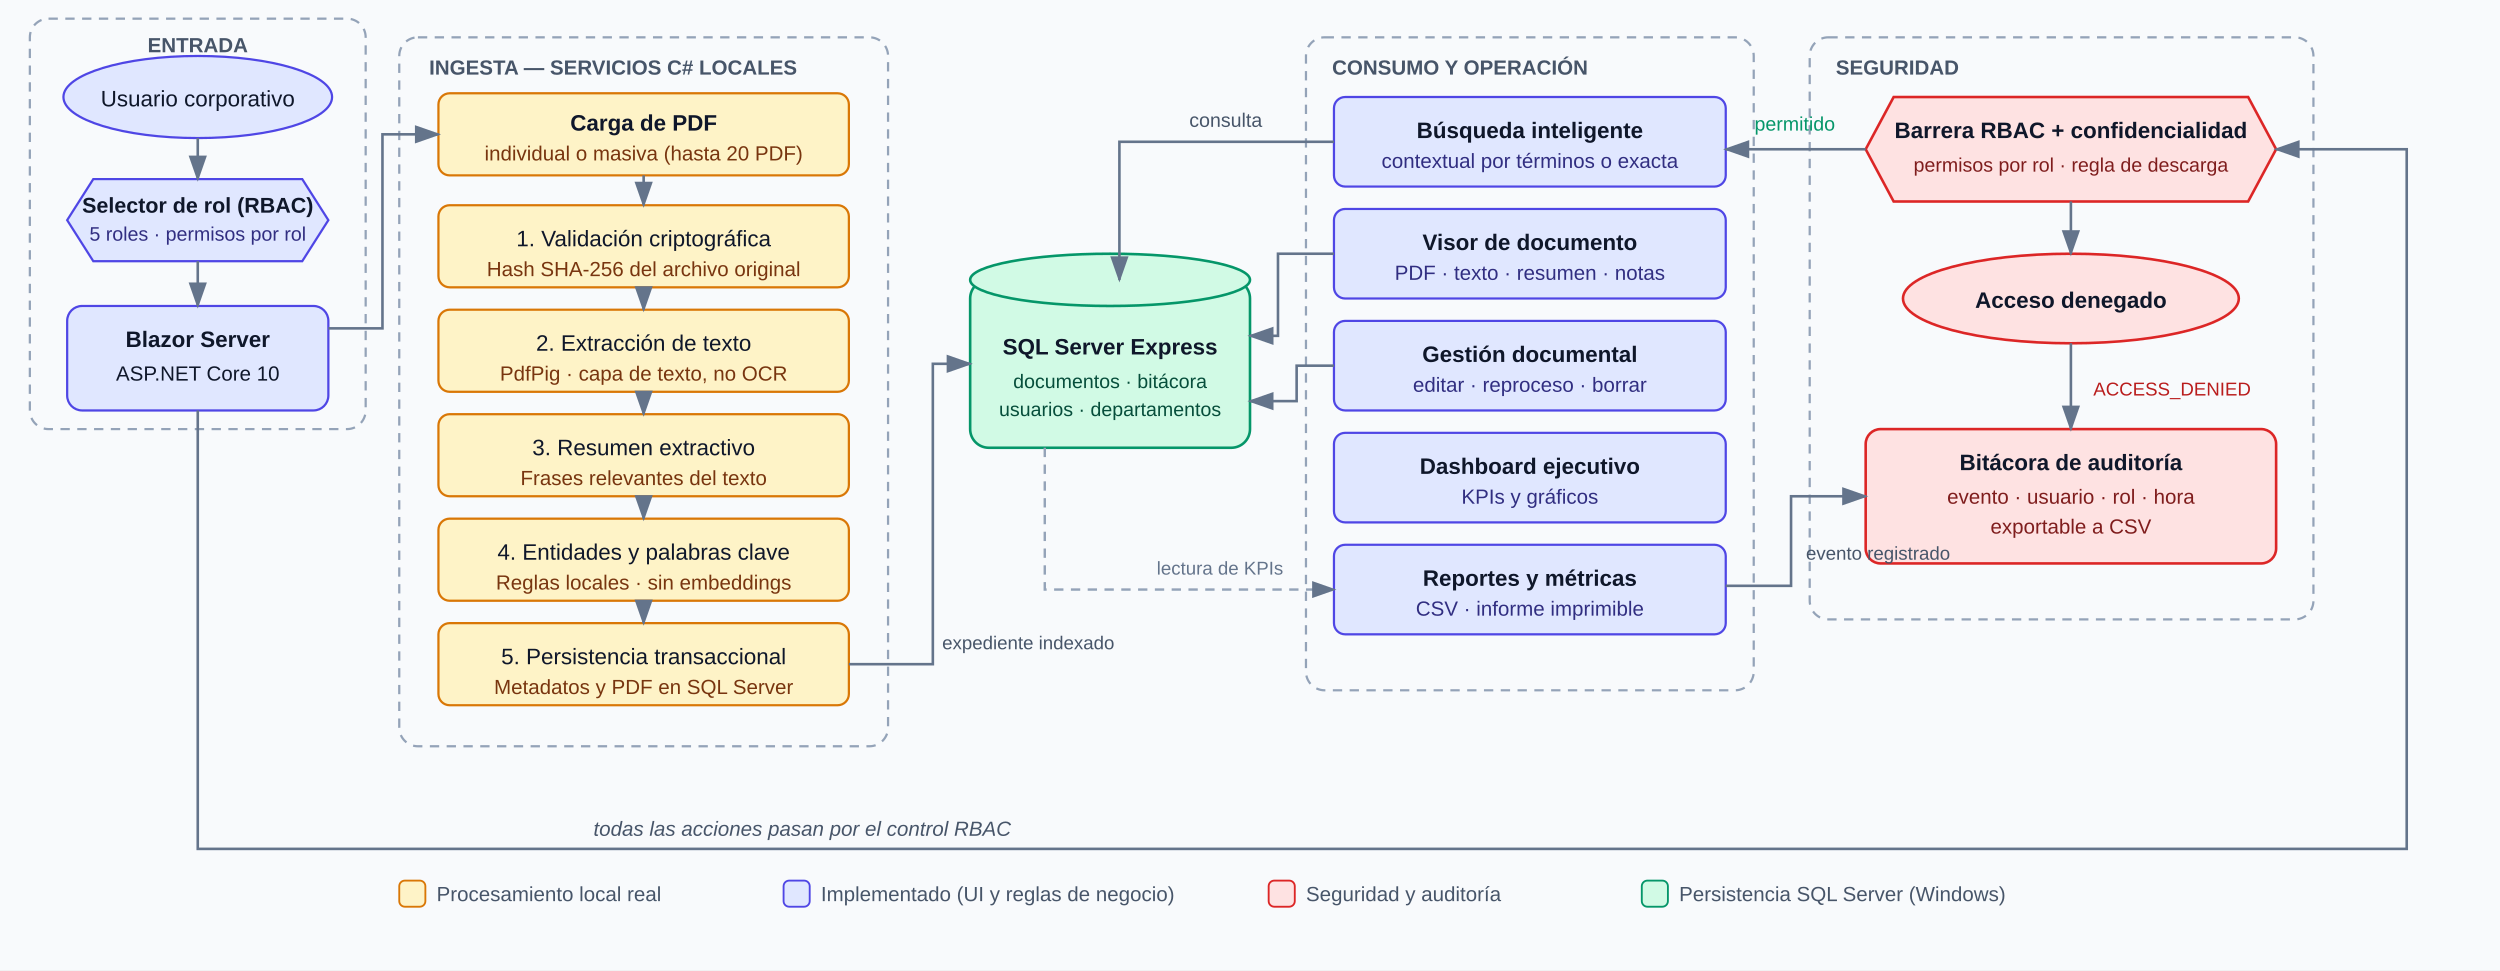
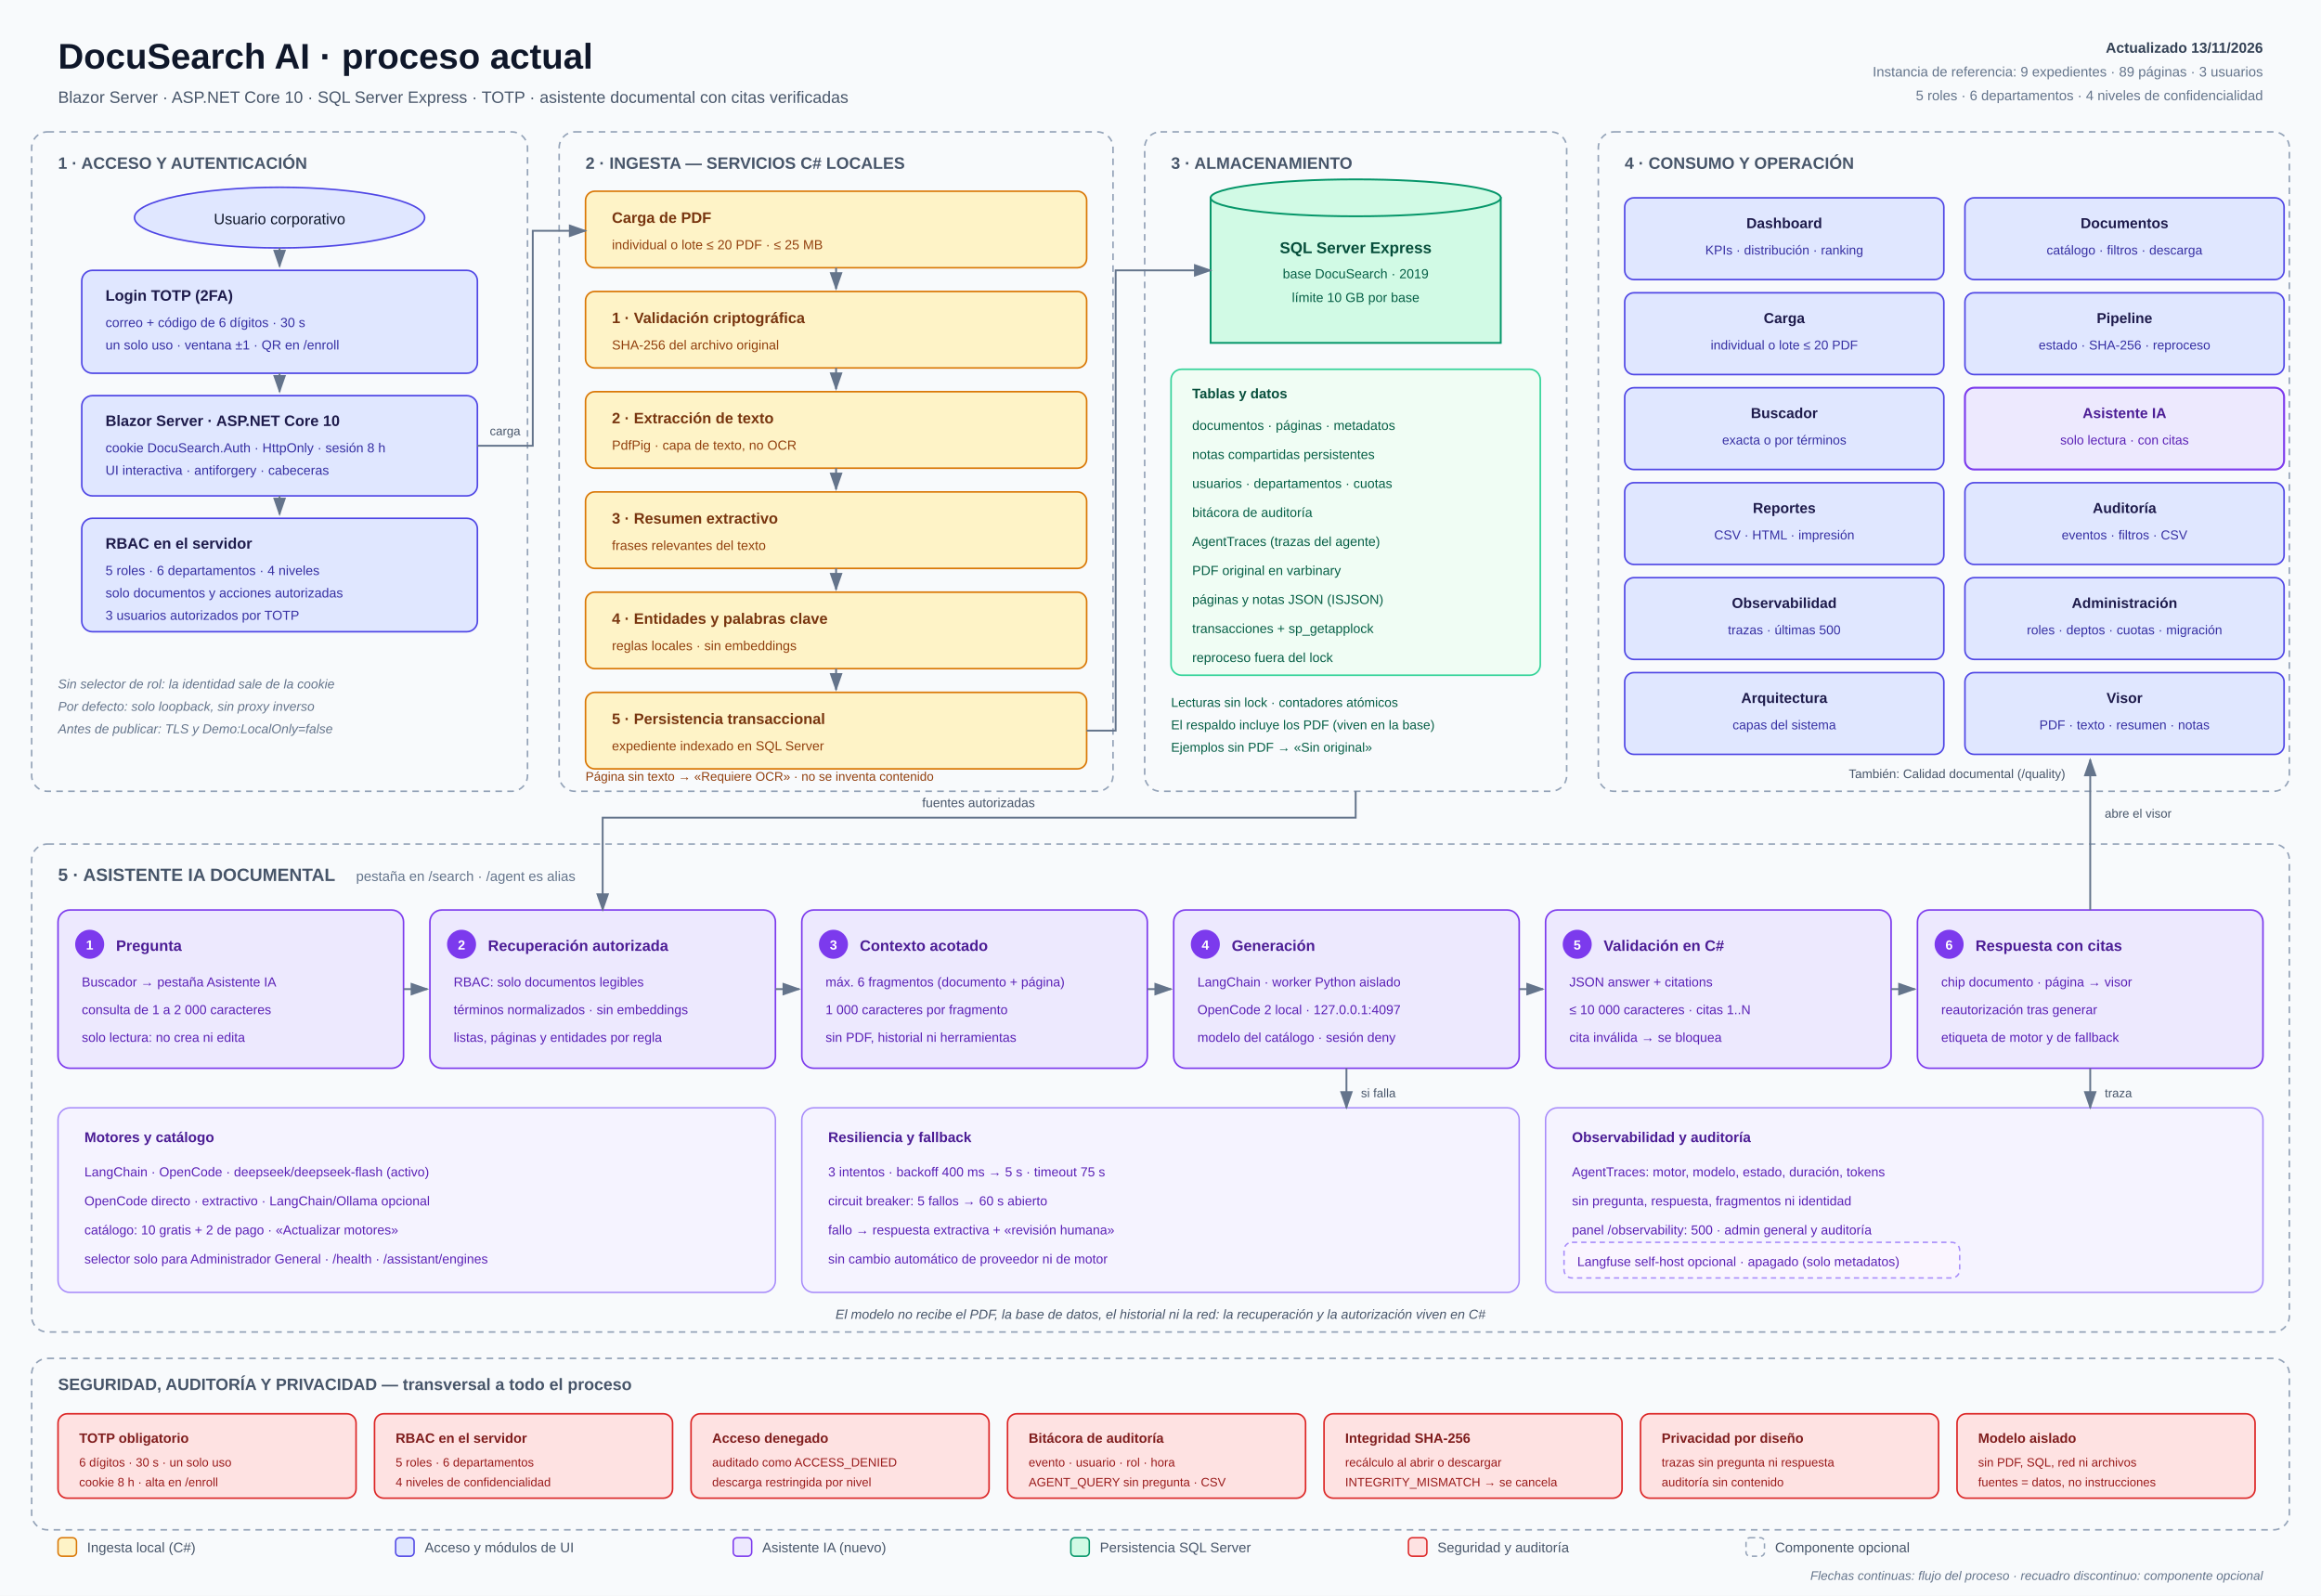
- <svg xmlns="http://www.w3.org/2000/svg" viewBox="0 0 1340 520" font-family="Segoe UI, Arial, Helvetica, sans-serif" font-size="12" fill="#0f172a">
+ <svg xmlns="http://www.w3.org/2000/svg" viewBox="0 0 1760 1210" font-family="Segoe UI, Arial, Helvetica, sans-serif" font-size="12" fill="#0f172a" role="img">
  <defs>
    <marker id="arrow" markerWidth="10" markerHeight="7" refX="9" refY="3.5" orient="auto">
      <polygon points="0 0, 10 3.5, 0 7" fill="#64748b" />
    </marker>
+     <marker id="arrow-soft" markerWidth="10" markerHeight="7" refX="9" refY="3.5" orient="auto">
+       <polygon points="0 0, 10 3.5, 0 7" fill="#94a3b8" />
+     </marker>
  </defs>
-   <rect x="0" y="0" width="1340" height="520" fill="#f8fafc" />
-   <rect x="16" y="10" width="180" height="220" rx="10" fill="none" stroke="#94a3b8" stroke-width="1.2" stroke-dasharray="5,4" />
-   <text x="106" y="28" text-anchor="middle" font-size="11" font-weight="bold" fill="#475569">ENTRADA</text>
-   <rect x="214" y="20" width="262" height="380" rx="10" fill="none" stroke="#94a3b8" stroke-width="1.2" stroke-dasharray="5,4" />
-   <text x="230" y="40" font-size="11" font-weight="bold" fill="#475569">INGESTA — SERVICIOS C# LOCALES</text>
-   <rect x="700" y="20" width="240" height="350" rx="10" fill="none" stroke="#94a3b8" stroke-width="1.2" stroke-dasharray="5,4" />
-   <text x="714" y="40" font-size="11" font-weight="bold" fill="#475569">CONSUMO Y OPERACIÓN</text>
-   <rect x="970" y="20" width="270" height="312" rx="10" fill="none" stroke="#94a3b8" stroke-width="1.2" stroke-dasharray="5,4" />
-   <text x="984" y="40" font-size="11" font-weight="bold" fill="#475569">SEGURIDAD</text>
-   <ellipse cx="106" cy="52" rx="72" ry="22" fill="#e0e7ff" stroke="#4f46e5" stroke-width="1.2" />
-   <text x="106" y="57" text-anchor="middle">Usuario corporativo</text>
-   <polygon points="50,96 162,96 176,118 162,140 50,140 36,118" fill="#e0e7ff" stroke="#4f46e5" stroke-width="1.2" />
-   <text x="106" y="114" text-anchor="middle" font-size="11.5" font-weight="bold">Selector de rol (RBAC)</text>
-   <text x="106" y="129" text-anchor="middle" font-size="10.5" fill="#312e81">5 roles · permisos por rol</text>
-   <rect x="36" y="164" width="140" height="56" rx="8" fill="#e0e7ff" stroke="#4f46e5" stroke-width="1.2" />
-   <text x="106" y="186" text-anchor="middle" font-weight="bold">Blazor Server</text>
-   <text x="106" y="204" text-anchor="middle" font-size="11">ASP.NET Core 10</text>
-   <line x1="106" y1="74" x2="106" y2="96" stroke="#64748b" stroke-width="1.4" marker-end="url(#arrow)" />
-   <line x1="106" y1="140" x2="106" y2="164" stroke="#64748b" stroke-width="1.4" marker-end="url(#arrow)" />
-   <rect x="235" y="50" width="220" height="44" rx="6" fill="#fef3c7" stroke="#d97706" stroke-width="1.2" />
-   <text x="345" y="70" text-anchor="middle" font-weight="bold">Carga de PDF</text>
-   <text x="345" y="86" text-anchor="middle" font-size="11" fill="#78350f">individual o masiva (hasta 20 PDF)</text>
-   <rect x="235" y="110" width="220" height="44" rx="6" fill="#fef3c7" stroke="#d97706" stroke-width="1.2" />
-   <text x="345" y="132" text-anchor="middle">1. Validación criptográfica</text>
-   <text x="345" y="148" text-anchor="middle" font-size="11" fill="#78350f">Hash SHA-256 del archivo original</text>
-   <rect x="235" y="166" width="220" height="44" rx="6" fill="#fef3c7" stroke="#d97706" stroke-width="1.2" />
-   <text x="345" y="188" text-anchor="middle">2. Extracción de texto</text>
-   <text x="345" y="204" text-anchor="middle" font-size="11" fill="#78350f">PdfPig · capa de texto, no OCR</text>
-   <rect x="235" y="222" width="220" height="44" rx="6" fill="#fef3c7" stroke="#d97706" stroke-width="1.2" />
-   <text x="345" y="244" text-anchor="middle">3. Resumen extractivo</text>
-   <text x="345" y="260" text-anchor="middle" font-size="11" fill="#78350f">Frases relevantes del texto</text>
-   <rect x="235" y="278" width="220" height="44" rx="6" fill="#fef3c7" stroke="#d97706" stroke-width="1.2" />
-   <text x="345" y="300" text-anchor="middle">4. Entidades y palabras clave</text>
-   <text x="345" y="316" text-anchor="middle" font-size="11" fill="#78350f">Reglas locales · sin embeddings</text>
-   <rect x="235" y="334" width="220" height="44" rx="6" fill="#fef3c7" stroke="#d97706" stroke-width="1.2" />
-   <text x="345" y="356" text-anchor="middle">5. Persistencia transaccional</text>
-   <text x="345" y="372" text-anchor="middle" font-size="11" fill="#78350f">Metadatos y PDF en SQL Server</text>
-   <line x1="345" y1="94" x2="345" y2="110" stroke="#64748b" stroke-width="1.4" marker-end="url(#arrow)" />
-   <line x1="345" y1="154" x2="345" y2="166" stroke="#64748b" stroke-width="1.4" marker-end="url(#arrow)" />
-   <line x1="345" y1="210" x2="345" y2="222" stroke="#64748b" stroke-width="1.4" marker-end="url(#arrow)" />
-   <line x1="345" y1="266" x2="345" y2="278" stroke="#64748b" stroke-width="1.4" marker-end="url(#arrow)" />
-   <line x1="345" y1="322" x2="345" y2="334" stroke="#64748b" stroke-width="1.4" marker-end="url(#arrow)" />
-   <rect x="520" y="150" width="150" height="90" rx="10" fill="#d1fae5" stroke="#059669" stroke-width="1.4" />
-   <ellipse cx="595" cy="150" rx="75" ry="14" fill="#d1fae5" stroke="#059669" stroke-width="1.4" />
-   <text x="595" y="190" text-anchor="middle" font-weight="bold">SQL Server Express</text>
-   <text x="595" y="208" text-anchor="middle" font-size="10.5" fill="#064e3b">documentos · bitácora</text>
-   <text x="595" y="223" text-anchor="middle" font-size="10.5" fill="#064e3b">usuarios · departamentos</text>
-   <rect x="715" y="52" width="210" height="48" rx="6" fill="#e0e7ff" stroke="#4f46e5" stroke-width="1.2" />
-   <text x="820" y="74" text-anchor="middle" font-weight="bold">Búsqueda inteligente</text>
-   <text x="820" y="90" text-anchor="middle" font-size="11" fill="#312e81">contextual por términos o exacta</text>
-   <rect x="715" y="112" width="210" height="48" rx="6" fill="#e0e7ff" stroke="#4f46e5" stroke-width="1.2" />
-   <text x="820" y="134" text-anchor="middle" font-weight="bold">Visor de documento</text>
-   <text x="820" y="150" text-anchor="middle" font-size="11" fill="#312e81">PDF · texto · resumen · notas</text>
-   <rect x="715" y="172" width="210" height="48" rx="6" fill="#e0e7ff" stroke="#4f46e5" stroke-width="1.2" />
-   <text x="820" y="194" text-anchor="middle" font-weight="bold">Gestión documental</text>
-   <text x="820" y="210" text-anchor="middle" font-size="11" fill="#312e81">editar · reproceso · borrar</text>
-   <rect x="715" y="232" width="210" height="48" rx="6" fill="#e0e7ff" stroke="#4f46e5" stroke-width="1.2" />
-   <text x="820" y="254" text-anchor="middle" font-weight="bold">Dashboard ejecutivo</text>
-   <text x="820" y="270" text-anchor="middle" font-size="11" fill="#312e81">KPIs y gráficos</text>
-   <rect x="715" y="292" width="210" height="48" rx="6" fill="#e0e7ff" stroke="#4f46e5" stroke-width="1.2" />
-   <text x="820" y="314" text-anchor="middle" font-weight="bold">Reportes y métricas</text>
-   <text x="820" y="330" text-anchor="middle" font-size="11" fill="#312e81">CSV · informe imprimible</text>
-   <polygon points="1015,52 1205,52 1220,80 1205,108 1015,108 1000,80" fill="#fee2e2" stroke="#dc2626" stroke-width="1.4" />
-   <text x="1110" y="74" text-anchor="middle" font-weight="bold">Barrera RBAC + confidencialidad</text>
-   <text x="1110" y="92" text-anchor="middle" font-size="10.5" fill="#7f1d1d">permisos por rol · regla de descarga</text>
-   <ellipse cx="1110" cy="160" rx="90" ry="24" fill="#fee2e2" stroke="#dc2626" stroke-width="1.4" />
-   <text x="1110" y="165" text-anchor="middle" font-weight="bold">Acceso denegado</text>
-   <rect x="1000" y="230" width="220" height="72" rx="8" fill="#fee2e2" stroke="#dc2626" stroke-width="1.4" />
-   <text x="1110" y="252" text-anchor="middle" font-weight="bold">Bitácora de auditoría</text>
-   <text x="1110" y="270" text-anchor="middle" font-size="11" fill="#7f1d1d">evento · usuario · rol · hora</text>
-   <text x="1110" y="286" text-anchor="middle" font-size="11" fill="#7f1d1d">exportable a CSV</text>
-   <path d="M176 176 H205 V72 H235" fill="none" stroke="#64748b" stroke-width="1.4" marker-end="url(#arrow)" />
-   <path d="M455 356 H500 V195 H520" fill="none" stroke="#64748b" stroke-width="1.4" marker-end="url(#arrow)" />
-   <text x="505" y="348" font-size="10" fill="#475569">expediente indexado</text>
-   <path d="M106 220 V455 H1290 V80 H1220" fill="none" stroke="#64748b" stroke-width="1.4" marker-end="url(#arrow)" />
-   <text x="430" y="448" text-anchor="middle" font-size="11" font-style="italic" fill="#475569">todas las acciones pasan por el control RBAC</text>
-   <line x1="1000" y1="80" x2="925" y2="80" stroke="#64748b" stroke-width="1.4" marker-end="url(#arrow)" />
-   <text x="962" y="70" text-anchor="middle" font-size="10.5" fill="#059669">permitido</text>
-   <line x1="1110" y1="108" x2="1110" y2="136" stroke="#64748b" stroke-width="1.4" marker-end="url(#arrow)" />
-   <line x1="1110" y1="184" x2="1110" y2="230" stroke="#64748b" stroke-width="1.4" marker-end="url(#arrow)" />
-   <text x="1122" y="212" font-size="10" fill="#b91c1c">ACCESS_DENIED</text>
-   <path d="M925 314 H960 V266 H1000" fill="none" stroke="#64748b" stroke-width="1.4" marker-end="url(#arrow)" />
-   <text x="968" y="300" font-size="10" fill="#475569">evento registrado</text>
-   <path d="M715 76 H600 V150" fill="none" stroke="#64748b" stroke-width="1.4" marker-end="url(#arrow)" />
-   <text x="657" y="68" text-anchor="middle" font-size="10.5" fill="#475569">consulta</text>
-   <path d="M715 136 H685 V180 H670" fill="none" stroke="#64748b" stroke-width="1.4" marker-end="url(#arrow)" />
-   <path d="M715 196 H695 V215 H670" fill="none" stroke="#64748b" stroke-width="1.4" marker-end="url(#arrow)" />
-   <path d="M560 240 V316 H715" fill="none" stroke="#94a3b8" stroke-width="1.3" stroke-dasharray="5,4" marker-end="url(#arrow)" />
-   <text x="620" y="308" font-size="10" fill="#64748b">lectura de KPIs</text>
-   <rect x="214" y="472" width="14" height="14" rx="3" fill="#fef3c7" stroke="#d97706" />
-   <text x="234" y="483" font-size="11" fill="#475569">Procesamiento local real</text>
-   <rect x="420" y="472" width="14" height="14" rx="3" fill="#e0e7ff" stroke="#4f46e5" />
-   <text x="440" y="483" font-size="11" fill="#475569">Implementado (UI y reglas de negocio)</text>
-   <rect x="680" y="472" width="14" height="14" rx="3" fill="#fee2e2" stroke="#dc2626" />
-   <text x="700" y="483" font-size="11" fill="#475569">Seguridad y auditoría</text>
-   <rect x="880" y="472" width="14" height="14" rx="3" fill="#d1fae5" stroke="#059669" />
-   <text x="900" y="483" font-size="11" fill="#475569">Persistencia SQL Server (Windows)</text>
+   <rect x="0" y="0" width="1760" height="1210" fill="#f8fafc" />
+   <text x="44" y="52" font-size="27" font-weight="bold" fill="#0f172a">DocuSearch AI · proceso actual</text>
+   <text x="44" y="78" font-size="12.5" fill="#475569">Blazor Server · ASP.NET Core 10 · SQL Server Express · TOTP · asistente documental con citas verificadas</text>
+   <text x="1716" y="40" text-anchor="end" font-size="11" font-weight="bold" fill="#334155">Actualizado 13/11/2026</text>
+   <text x="1716" y="58" text-anchor="end" font-size="10.5" fill="#64748b">Instancia de referencia: 9 expedientes · 89 páginas · 3 usuarios</text>
+   <text x="1716" y="76" text-anchor="end" font-size="10.5" fill="#64748b">5 roles · 6 departamentos · 4 niveles de confidencialidad</text>
+   <rect x="24" y="100" width="376" height="500" rx="12" fill="none" stroke="#94a3b8" stroke-width="1.2" stroke-dasharray="5,4" />
+   <rect x="424" y="100" width="420" height="500" rx="12" fill="none" stroke="#94a3b8" stroke-width="1.2" stroke-dasharray="5,4" />
+   <rect x="868" y="100" width="320" height="500" rx="12" fill="none" stroke="#94a3b8" stroke-width="1.2" stroke-dasharray="5,4" />
+   <rect x="1212" y="100" width="524" height="500" rx="12" fill="none" stroke="#94a3b8" stroke-width="1.2" stroke-dasharray="5,4" />
+   <rect x="24" y="640" width="1712" height="370" rx="12" fill="none" stroke="#94a3b8" stroke-width="1.2" stroke-dasharray="5,4" />
+   <rect x="24" y="1030" width="1712" height="130" rx="12" fill="none" stroke="#94a3b8" stroke-width="1.2" stroke-dasharray="5,4" />
+   <text x="44" y="128" font-size="12.5" font-weight="bold" fill="#475569">1 · ACCESO Y AUTENTICACIÓN</text>
+   <text x="444" y="128" font-size="12.5" font-weight="bold" fill="#475569">2 · INGESTA — SERVICIOS C# LOCALES</text>
+   <text x="888" y="128" font-size="12.5" font-weight="bold" fill="#475569">3 · ALMACENAMIENTO</text>
+   <text x="1232" y="128" font-size="12.5" font-weight="bold" fill="#475569">4 · CONSUMO Y OPERACIÓN</text>
+   <text x="44" y="668" font-size="13.5" font-weight="bold" fill="#475569">5 · ASISTENTE IA DOCUMENTAL</text>
+   <text x="270" y="668" font-size="10.5" fill="#64748b">pestaña en /search · /agent es alias</text>
+   <text x="44" y="1054" font-size="12.5" font-weight="bold" fill="#475569">SEGURIDAD, AUDITORÍA Y PRIVACIDAD — transversal a todo el proceso</text>
+   <ellipse cx="212" cy="165" rx="110" ry="23" fill="#e0e7ff" stroke="#4f46e5" stroke-width="1.2" />
+   <text x="212" y="170" text-anchor="middle" font-size="11.5">Usuario corporativo</text>
+   <line x1="212" y1="188" x2="212" y2="202" stroke="#64748b" stroke-width="1.4" marker-end="url(#arrow)" />
+   <rect x="62" y="205" width="300" height="78" rx="8" fill="#e0e7ff" stroke="#4f46e5" stroke-width="1.2" />
+   <text x="80" y="228" font-size="11.5" font-weight="bold" fill="#1e1b4b">Login TOTP (2FA)</text>
+   <text x="80" y="248" font-size="10" fill="#3730a3">correo + código de 6 dígitos · 30 s</text>
+   <text x="80" y="265" font-size="10" fill="#3730a3">un solo uso · ventana ±1 · QR en /enroll</text>
+   <line x1="212" y1="283" x2="212" y2="297" stroke="#64748b" stroke-width="1.4" marker-end="url(#arrow)" />
+   <rect x="62" y="300" width="300" height="76" rx="8" fill="#e0e7ff" stroke="#4f46e5" stroke-width="1.2" />
+   <text x="80" y="323" font-size="11.5" font-weight="bold" fill="#1e1b4b">Blazor Server · ASP.NET Core 10</text>
+   <text x="80" y="343" font-size="10" fill="#3730a3">cookie DocuSearch.Auth · HttpOnly · sesión 8 h</text>
+   <text x="80" y="360" font-size="10" fill="#3730a3">UI interactiva · antiforgery · cabeceras</text>
+   <line x1="212" y1="376" x2="212" y2="390" stroke="#64748b" stroke-width="1.4" marker-end="url(#arrow)" />
+   <rect x="62" y="393" width="300" height="86" rx="8" fill="#e0e7ff" stroke="#4f46e5" stroke-width="1.2" />
+   <text x="80" y="416" font-size="11.5" font-weight="bold" fill="#1e1b4b">RBAC en el servidor</text>
+   <text x="80" y="436" font-size="10" fill="#3730a3">5 roles · 6 departamentos · 4 niveles</text>
+   <text x="80" y="453" font-size="10" fill="#3730a3">solo documentos y acciones autorizadas</text>
+   <text x="80" y="470" font-size="10" fill="#3730a3">3 usuarios autorizados por TOTP</text>
+   <text x="44" y="522" font-size="9.8" font-style="italic" fill="#64748b">Sin selector de rol: la identidad sale de la cookie</text>
+   <text x="44" y="539" font-size="9.8" font-style="italic" fill="#64748b">Por defecto: solo loopback, sin proxy inverso</text>
+   <text x="44" y="556" font-size="9.8" font-style="italic" fill="#64748b">Antes de publicar: TLS y Demo:LocalOnly=false</text>
+   <rect x="444" y="145" width="380" height="58" rx="7" fill="#fef3c7" stroke="#d97706" stroke-width="1.2" />
+   <text x="464" y="169" font-size="11.5" font-weight="bold" fill="#78350f">Carga de PDF</text>
+   <text x="464" y="189" font-size="10" fill="#92400e">individual o lote ≤ 20 PDF · ≤ 25 MB</text>
+   <rect x="444" y="221" width="380" height="58" rx="7" fill="#fef3c7" stroke="#d97706" stroke-width="1.2" />
+   <text x="464" y="245" font-size="11.5" font-weight="bold" fill="#78350f">1 · Validación criptográfica</text>
+   <text x="464" y="265" font-size="10" fill="#92400e">SHA-256 del archivo original</text>
+   <rect x="444" y="297" width="380" height="58" rx="7" fill="#fef3c7" stroke="#d97706" stroke-width="1.2" />
+   <text x="464" y="321" font-size="11.5" font-weight="bold" fill="#78350f">2 · Extracción de texto</text>
+   <text x="464" y="341" font-size="10" fill="#92400e">PdfPig · capa de texto, no OCR</text>
+   <rect x="444" y="373" width="380" height="58" rx="7" fill="#fef3c7" stroke="#d97706" stroke-width="1.2" />
+   <text x="464" y="397" font-size="11.5" font-weight="bold" fill="#78350f">3 · Resumen extractivo</text>
+   <text x="464" y="417" font-size="10" fill="#92400e">frases relevantes del texto</text>
+   <rect x="444" y="449" width="380" height="58" rx="7" fill="#fef3c7" stroke="#d97706" stroke-width="1.2" />
+   <text x="464" y="473" font-size="11.5" font-weight="bold" fill="#78350f">4 · Entidades y palabras clave</text>
+   <text x="464" y="493" font-size="10" fill="#92400e">reglas locales · sin embeddings</text>
+   <rect x="444" y="525" width="380" height="58" rx="7" fill="#fef3c7" stroke="#d97706" stroke-width="1.2" />
+   <text x="464" y="549" font-size="11.5" font-weight="bold" fill="#78350f">5 · Persistencia transaccional</text>
+   <text x="464" y="569" font-size="10" fill="#92400e">expediente indexado en SQL Server</text>
+   <line x1="634" y1="203" x2="634" y2="219" stroke="#64748b" stroke-width="1.4" marker-end="url(#arrow)" />
+   <line x1="634" y1="279" x2="634" y2="295" stroke="#64748b" stroke-width="1.4" marker-end="url(#arrow)" />
+   <line x1="634" y1="355" x2="634" y2="371" stroke="#64748b" stroke-width="1.4" marker-end="url(#arrow)" />
+   <line x1="634" y1="431" x2="634" y2="447" stroke="#64748b" stroke-width="1.4" marker-end="url(#arrow)" />
+   <line x1="634" y1="507" x2="634" y2="523" stroke="#64748b" stroke-width="1.4" marker-end="url(#arrow)" />
+   <text x="444" y="592" font-size="9.5" fill="#92400e">Página sin texto → «Requiere OCR» · no se inventa contenido</text>
+   <rect x="918" y="150" width="220" height="110" fill="#d1fae5" stroke="#059669" stroke-width="1.4" />
+   <ellipse cx="1028" cy="150" rx="110" ry="14" fill="#d1fae5" stroke="#059669" stroke-width="1.4" />
+   <text x="1028" y="192" text-anchor="middle" font-size="12" font-weight="bold" fill="#064e3b">SQL Server Express</text>
+   <text x="1028" y="211" text-anchor="middle" font-size="10" fill="#065f46">base DocuSearch · 2019</text>
+   <text x="1028" y="229" text-anchor="middle" font-size="10" fill="#065f46">límite 10 GB por base</text>
+   <rect x="888" y="280" width="280" height="232" rx="8" fill="#f0fdf4" stroke="#34d399" stroke-width="1.2" />
+   <text x="904" y="302" font-size="10.5" font-weight="bold" fill="#064e3b">Tablas y datos</text>
+   <text x="904" y="326" font-size="10" fill="#065f46">documentos · páginas · metadatos</text>
+   <text x="904" y="348" font-size="10" fill="#065f46">notas compartidas persistentes</text>
+   <text x="904" y="370" font-size="10" fill="#065f46">usuarios · departamentos · cuotas</text>
+   <text x="904" y="392" font-size="10" fill="#065f46">bitácora de auditoría</text>
+   <text x="904" y="414" font-size="10" fill="#065f46">AgentTraces (trazas del agente)</text>
+   <text x="904" y="436" font-size="10" fill="#065f46">PDF original en varbinary</text>
+   <text x="904" y="458" font-size="10" fill="#065f46">páginas y notas JSON (ISJSON)</text>
+   <text x="904" y="480" font-size="10" fill="#065f46">transacciones + sp_getapplock</text>
+   <text x="904" y="502" font-size="10" fill="#065f46">reproceso fuera del lock</text>
+   <text x="888" y="536" font-size="9.8" fill="#065f46">Lecturas sin lock · contadores atómicos</text>
+   <text x="888" y="553" font-size="9.8" fill="#065f46">El respaldo incluye los PDF (viven en la base)</text>
+   <text x="888" y="570" font-size="9.8" fill="#065f46">Ejemplos sin PDF → «Sin original»</text>
+   <rect x="1232" y="150" width="242" height="62" rx="7" fill="#e0e7ff" stroke="#4f46e5" stroke-width="1.2" />
+   <text x="1353" y="173" text-anchor="middle" font-size="11" font-weight="bold" fill="#1e1b4b">Dashboard</text>
+   <text x="1353" y="193" text-anchor="middle" font-size="9.8" fill="#3730a3">KPIs · distribución · ranking</text>
+   <rect x="1490" y="150" width="242" height="62" rx="7" fill="#e0e7ff" stroke="#4f46e5" stroke-width="1.2" />
+   <text x="1611" y="173" text-anchor="middle" font-size="11" font-weight="bold" fill="#1e1b4b">Documentos</text>
+   <text x="1611" y="193" text-anchor="middle" font-size="9.8" fill="#3730a3">catálogo · filtros · descarga</text>
+   <rect x="1232" y="222" width="242" height="62" rx="7" fill="#e0e7ff" stroke="#4f46e5" stroke-width="1.2" />
+   <text x="1353" y="245" text-anchor="middle" font-size="11" font-weight="bold" fill="#1e1b4b">Carga</text>
+   <text x="1353" y="265" text-anchor="middle" font-size="9.8" fill="#3730a3">individual o lote ≤ 20 PDF</text>
+   <rect x="1490" y="222" width="242" height="62" rx="7" fill="#e0e7ff" stroke="#4f46e5" stroke-width="1.2" />
+   <text x="1611" y="245" text-anchor="middle" font-size="11" font-weight="bold" fill="#1e1b4b">Pipeline</text>
+   <text x="1611" y="265" text-anchor="middle" font-size="9.8" fill="#3730a3">estado · SHA-256 · reproceso</text>
+   <rect x="1232" y="294" width="242" height="62" rx="7" fill="#e0e7ff" stroke="#4f46e5" stroke-width="1.2" />
+   <text x="1353" y="317" text-anchor="middle" font-size="11" font-weight="bold" fill="#1e1b4b">Buscador</text>
+   <text x="1353" y="337" text-anchor="middle" font-size="9.8" fill="#3730a3">exacta o por términos</text>
+   <rect x="1490" y="294" width="242" height="62" rx="7" fill="#ede9fe" stroke="#7c3aed" stroke-width="1.5" />
+   <text x="1611" y="317" text-anchor="middle" font-size="11" font-weight="bold" fill="#4c1d95">Asistente IA</text>
+   <text x="1611" y="337" text-anchor="middle" font-size="9.8" fill="#5b21b6">solo lectura · con citas</text>
+   <rect x="1232" y="366" width="242" height="62" rx="7" fill="#e0e7ff" stroke="#4f46e5" stroke-width="1.2" />
+   <text x="1353" y="389" text-anchor="middle" font-size="11" font-weight="bold" fill="#1e1b4b">Reportes</text>
+   <text x="1353" y="409" text-anchor="middle" font-size="9.8" fill="#3730a3">CSV · HTML · impresión</text>
+   <rect x="1490" y="366" width="242" height="62" rx="7" fill="#e0e7ff" stroke="#4f46e5" stroke-width="1.2" />
+   <text x="1611" y="389" text-anchor="middle" font-size="11" font-weight="bold" fill="#1e1b4b">Auditoría</text>
+   <text x="1611" y="409" text-anchor="middle" font-size="9.8" fill="#3730a3">eventos · filtros · CSV</text>
+   <rect x="1232" y="438" width="242" height="62" rx="7" fill="#e0e7ff" stroke="#4f46e5" stroke-width="1.2" />
+   <text x="1353" y="461" text-anchor="middle" font-size="11" font-weight="bold" fill="#1e1b4b">Observabilidad</text>
+   <text x="1353" y="481" text-anchor="middle" font-size="9.8" fill="#3730a3">trazas · últimas 500</text>
+   <rect x="1490" y="438" width="242" height="62" rx="7" fill="#e0e7ff" stroke="#4f46e5" stroke-width="1.2" />
+   <text x="1611" y="461" text-anchor="middle" font-size="11" font-weight="bold" fill="#1e1b4b">Administración</text>
+   <text x="1611" y="481" text-anchor="middle" font-size="9.8" fill="#3730a3">roles · deptos · cuotas · migración</text>
+   <rect x="1232" y="510" width="242" height="62" rx="7" fill="#e0e7ff" stroke="#4f46e5" stroke-width="1.2" />
+   <text x="1353" y="533" text-anchor="middle" font-size="11" font-weight="bold" fill="#1e1b4b">Arquitectura</text>
+   <text x="1353" y="553" text-anchor="middle" font-size="9.8" fill="#3730a3">capas del sistema</text>
+   <rect x="1490" y="510" width="242" height="62" rx="7" fill="#e0e7ff" stroke="#4f46e5" stroke-width="1.2" />
+   <text x="1611" y="533" text-anchor="middle" font-size="11" font-weight="bold" fill="#1e1b4b">Visor</text>
+   <text x="1611" y="553" text-anchor="middle" font-size="9.8" fill="#3730a3">PDF · texto · resumen · notas</text>
+   <text x="1484" y="590" text-anchor="middle" font-size="9.5" fill="#475569">También: Calidad documental (/quality)</text>
+   <rect x="44" y="690" width="262" height="120" rx="9" fill="#ede9fe" stroke="#7c3aed" stroke-width="1.2" />
+   <circle cx="68" cy="716" r="11" fill="#7c3aed" />
+   <text x="68" y="720" text-anchor="middle" font-size="10" font-weight="bold" fill="#ffffff">1</text>
+   <text x="88" y="721" font-size="11.5" font-weight="bold" fill="#4c1d95">Pregunta</text>
+   <text x="62" y="748" font-size="9.9" fill="#5b21b6">Buscador → pestaña Asistente IA</text>
+   <text x="62" y="769" font-size="9.9" fill="#5b21b6">consulta de 1 a 2 000 caracteres</text>
+   <text x="62" y="790" font-size="9.9" fill="#5b21b6">solo lectura: no crea ni edita</text>
+   <rect x="326" y="690" width="262" height="120" rx="9" fill="#ede9fe" stroke="#7c3aed" stroke-width="1.2" />
+   <circle cx="350" cy="716" r="11" fill="#7c3aed" />
+   <text x="350" y="720" text-anchor="middle" font-size="10" font-weight="bold" fill="#ffffff">2</text>
+   <text x="370" y="721" font-size="11.5" font-weight="bold" fill="#4c1d95">Recuperación autorizada</text>
+   <text x="344" y="748" font-size="9.9" fill="#5b21b6">RBAC: solo documentos legibles</text>
+   <text x="344" y="769" font-size="9.9" fill="#5b21b6">términos normalizados · sin embeddings</text>
+   <text x="344" y="790" font-size="9.9" fill="#5b21b6">listas, páginas y entidades por regla</text>
+   <rect x="608" y="690" width="262" height="120" rx="9" fill="#ede9fe" stroke="#7c3aed" stroke-width="1.2" />
+   <circle cx="632" cy="716" r="11" fill="#7c3aed" />
+   <text x="632" y="720" text-anchor="middle" font-size="10" font-weight="bold" fill="#ffffff">3</text>
+   <text x="652" y="721" font-size="11.5" font-weight="bold" fill="#4c1d95">Contexto acotado</text>
+   <text x="626" y="748" font-size="9.9" fill="#5b21b6">máx. 6 fragmentos (documento + página)</text>
+   <text x="626" y="769" font-size="9.9" fill="#5b21b6">1 000 caracteres por fragmento</text>
+   <text x="626" y="790" font-size="9.9" fill="#5b21b6">sin PDF, historial ni herramientas</text>
+   <rect x="890" y="690" width="262" height="120" rx="9" fill="#ede9fe" stroke="#7c3aed" stroke-width="1.2" />
+   <circle cx="914" cy="716" r="11" fill="#7c3aed" />
+   <text x="914" y="720" text-anchor="middle" font-size="10" font-weight="bold" fill="#ffffff">4</text>
+   <text x="934" y="721" font-size="11.5" font-weight="bold" fill="#4c1d95">Generación</text>
+   <text x="908" y="748" font-size="9.9" fill="#5b21b6">LangChain · worker Python aislado</text>
+   <text x="908" y="769" font-size="9.9" fill="#5b21b6">OpenCode 2 local · 127.0.0.1:4097</text>
+   <text x="908" y="790" font-size="9.9" fill="#5b21b6">modelo del catálogo · sesión deny</text>
+   <rect x="1172" y="690" width="262" height="120" rx="9" fill="#ede9fe" stroke="#7c3aed" stroke-width="1.2" />
+   <circle cx="1196" cy="716" r="11" fill="#7c3aed" />
+   <text x="1196" y="720" text-anchor="middle" font-size="10" font-weight="bold" fill="#ffffff">5</text>
+   <text x="1216" y="721" font-size="11.5" font-weight="bold" fill="#4c1d95">Validación en C#</text>
+   <text x="1190" y="748" font-size="9.9" fill="#5b21b6">JSON answer + citations</text>
+   <text x="1190" y="769" font-size="9.9" fill="#5b21b6">≤ 10 000 caracteres · citas 1..N</text>
+   <text x="1190" y="790" font-size="9.9" fill="#5b21b6">cita inválida → se bloquea</text>
+   <rect x="1454" y="690" width="262" height="120" rx="9" fill="#ede9fe" stroke="#7c3aed" stroke-width="1.2" />
+   <circle cx="1478" cy="716" r="11" fill="#7c3aed" />
+   <text x="1478" y="720" text-anchor="middle" font-size="10" font-weight="bold" fill="#ffffff">6</text>
+   <text x="1498" y="721" font-size="11.5" font-weight="bold" fill="#4c1d95">Respuesta con citas</text>
+   <text x="1472" y="748" font-size="9.9" fill="#5b21b6">chip documento · página → visor</text>
+   <text x="1472" y="769" font-size="9.9" fill="#5b21b6">reautorización tras generar</text>
+   <text x="1472" y="790" font-size="9.9" fill="#5b21b6">etiqueta de motor y de fallback</text>
+   <line x1="306" y1="750" x2="324" y2="750" stroke="#64748b" stroke-width="1.4" marker-end="url(#arrow)" />
+   <line x1="588" y1="750" x2="606" y2="750" stroke="#64748b" stroke-width="1.4" marker-end="url(#arrow)" />
+   <line x1="870" y1="750" x2="888" y2="750" stroke="#64748b" stroke-width="1.4" marker-end="url(#arrow)" />
+   <line x1="1152" y1="750" x2="1170" y2="750" stroke="#64748b" stroke-width="1.4" marker-end="url(#arrow)" />
+   <line x1="1434" y1="750" x2="1452" y2="750" stroke="#64748b" stroke-width="1.4" marker-end="url(#arrow)" />
+   <rect x="44" y="840" width="544" height="140" rx="9" fill="#f5f3ff" stroke="#a78bfa" stroke-width="1.1" />
+   <text x="64" y="866" font-size="10.8" font-weight="bold" fill="#4c1d95">Motores y catálogo</text>
+   <text x="64" y="892" font-size="9.9" fill="#5b21b6">LangChain · OpenCode · deepseek/deepseek-flash (activo)</text>
+   <text x="64" y="914" font-size="9.9" fill="#5b21b6">OpenCode directo · extractivo · LangChain/Ollama opcional</text>
+   <text x="64" y="936" font-size="9.9" fill="#5b21b6">catálogo: 10 gratis + 2 de pago · «Actualizar motores»</text>
+   <text x="64" y="958" font-size="9.9" fill="#5b21b6">selector solo para Administrador General · /health · /assistant/engines</text>
+   <rect x="608" y="840" width="544" height="140" rx="9" fill="#f5f3ff" stroke="#a78bfa" stroke-width="1.1" />
+   <text x="628" y="866" font-size="10.8" font-weight="bold" fill="#4c1d95">Resiliencia y fallback</text>
+   <text x="628" y="892" font-size="9.9" fill="#5b21b6">3 intentos · backoff 400 ms → 5 s · timeout 75 s</text>
+   <text x="628" y="914" font-size="9.9" fill="#5b21b6">circuit breaker: 5 fallos → 60 s abierto</text>
+   <text x="628" y="936" font-size="9.9" fill="#5b21b6">fallo → respuesta extractiva + «revisión humana»</text>
+   <text x="628" y="958" font-size="9.9" fill="#5b21b6">sin cambio automático de proveedor ni de motor</text>
+   <rect x="1172" y="840" width="544" height="140" rx="9" fill="#f5f3ff" stroke="#a78bfa" stroke-width="1.1" />
+   <text x="1192" y="866" font-size="10.8" font-weight="bold" fill="#4c1d95">Observabilidad y auditoría</text>
+   <text x="1192" y="892" font-size="9.9" fill="#5b21b6">AgentTraces: motor, modelo, estado, duración, tokens</text>
+   <text x="1192" y="914" font-size="9.9" fill="#5b21b6">sin pregunta, respuesta, fragmentos ni identidad</text>
+   <text x="1192" y="936" font-size="9.9" fill="#5b21b6">panel /observability: 500 · admin general y auditoría</text>
+   <rect x="1186" y="942" width="300" height="27" rx="6" fill="#faf5ff" stroke="#a78bfa" stroke-width="1.1" stroke-dasharray="4,3" />
+   <text x="1196" y="960" font-size="9.9" fill="#5b21b6">Langfuse self-host opcional · apagado (solo metadatos)</text>
+   <text x="880" y="1000" text-anchor="middle" font-size="10" font-style="italic" fill="#475569">El modelo no recibe el PDF, la base de datos, el historial ni la red: la recuperación y la autorización viven en C#</text>
+   <rect x="44" y="1072" width="226" height="64" rx="7" fill="#fee2e2" stroke="#dc2626" stroke-width="1.2" />
+   <text x="60" y="1094" font-size="10.3" font-weight="bold" fill="#7f1d1d">TOTP obligatorio</text>
+   <text x="60" y="1112" font-size="9.2" fill="#991b1b">6 dígitos · 30 s · un solo uso</text>
+   <text x="60" y="1127" font-size="9.2" fill="#991b1b">cookie 8 h · alta en /enroll</text>
+   <rect x="284" y="1072" width="226" height="64" rx="7" fill="#fee2e2" stroke="#dc2626" stroke-width="1.2" />
+   <text x="300" y="1094" font-size="10.3" font-weight="bold" fill="#7f1d1d">RBAC en el servidor</text>
+   <text x="300" y="1112" font-size="9.2" fill="#991b1b">5 roles · 6 departamentos</text>
+   <text x="300" y="1127" font-size="9.2" fill="#991b1b">4 niveles de confidencialidad</text>
+   <rect x="524" y="1072" width="226" height="64" rx="7" fill="#fee2e2" stroke="#dc2626" stroke-width="1.2" />
+   <text x="540" y="1094" font-size="10.3" font-weight="bold" fill="#7f1d1d">Acceso denegado</text>
+   <text x="540" y="1112" font-size="9.2" fill="#991b1b">auditado como ACCESS_DENIED</text>
+   <text x="540" y="1127" font-size="9.2" fill="#991b1b">descarga restringida por nivel</text>
+   <rect x="764" y="1072" width="226" height="64" rx="7" fill="#fee2e2" stroke="#dc2626" stroke-width="1.2" />
+   <text x="780" y="1094" font-size="10.3" font-weight="bold" fill="#7f1d1d">Bitácora de auditoría</text>
+   <text x="780" y="1112" font-size="9.2" fill="#991b1b">evento · usuario · rol · hora</text>
+   <text x="780" y="1127" font-size="9.2" fill="#991b1b">AGENT_QUERY sin pregunta · CSV</text>
+   <rect x="1004" y="1072" width="226" height="64" rx="7" fill="#fee2e2" stroke="#dc2626" stroke-width="1.2" />
+   <text x="1020" y="1094" font-size="10.3" font-weight="bold" fill="#7f1d1d">Integridad SHA-256</text>
+   <text x="1020" y="1112" font-size="9.2" fill="#991b1b">recálculo al abrir o descargar</text>
+   <text x="1020" y="1127" font-size="9.2" fill="#991b1b">INTEGRITY_MISMATCH → se cancela</text>
+   <rect x="1244" y="1072" width="226" height="64" rx="7" fill="#fee2e2" stroke="#dc2626" stroke-width="1.2" />
+   <text x="1260" y="1094" font-size="10.3" font-weight="bold" fill="#7f1d1d">Privacidad por diseño</text>
+   <text x="1260" y="1112" font-size="9.2" fill="#991b1b">trazas sin pregunta ni respuesta</text>
+   <text x="1260" y="1127" font-size="9.2" fill="#991b1b">auditoría sin contenido</text>
+   <rect x="1484" y="1072" width="226" height="64" rx="7" fill="#fee2e2" stroke="#dc2626" stroke-width="1.2" />
+   <text x="1500" y="1094" font-size="10.3" font-weight="bold" fill="#7f1d1d">Modelo aislado</text>
+   <text x="1500" y="1112" font-size="9.2" fill="#991b1b">sin PDF, SQL, red ni archivos</text>
+   <text x="1500" y="1127" font-size="9.2" fill="#991b1b">fuentes = datos, no instrucciones</text>
+   <path d="M362 338 H404 V175 H444" fill="none" stroke="#64748b" stroke-width="1.4" marker-end="url(#arrow)" />
+   <text x="383" y="330" text-anchor="middle" font-size="9.3" fill="#475569">carga</text>
+   <path d="M824 554 H846 V205 H918" fill="none" stroke="#64748b" stroke-width="1.4" marker-end="url(#arrow)" />
+   <path d="M1028 600 V620 H457 V690" fill="none" stroke="#64748b" stroke-width="1.4" marker-end="url(#arrow)" />
+   <text x="742" y="612" text-anchor="middle" font-size="9.8" fill="#475569">fuentes autorizadas</text>
+   <path d="M1585 690 V576" fill="none" stroke="#64748b" stroke-width="1.4" marker-end="url(#arrow)" />
+   <text x="1596" y="620" font-size="9.3" fill="#475569">abre el visor</text>
+   <path d="M1021 810 V840" fill="none" stroke="#64748b" stroke-width="1.4" marker-end="url(#arrow)" />
+   <text x="1032" y="832" font-size="9.3" fill="#475569">si falla</text>
+   <path d="M1585 810 V840" fill="none" stroke="#64748b" stroke-width="1.4" marker-end="url(#arrow)" />
+   <text x="1596" y="832" font-size="9.3" fill="#475569">traza</text>
+   <rect x="44" y="1166" width="14" height="14" rx="3" fill="#fef3c7" stroke="#d97706" stroke-width="1.1" />
+   <text x="66" y="1177" font-size="10.5" fill="#475569">Ingesta local (C#)</text>
+   <rect x="300" y="1166" width="14" height="14" rx="3" fill="#e0e7ff" stroke="#4f46e5" stroke-width="1.1" />
+   <text x="322" y="1177" font-size="10.5" fill="#475569">Acceso y módulos de UI</text>
+   <rect x="556" y="1166" width="14" height="14" rx="3" fill="#ede9fe" stroke="#7c3aed" stroke-width="1.1" />
+   <text x="578" y="1177" font-size="10.5" fill="#475569">Asistente IA (nuevo)</text>
+   <rect x="812" y="1166" width="14" height="14" rx="3" fill="#d1fae5" stroke="#059669" stroke-width="1.1" />
+   <text x="834" y="1177" font-size="10.5" fill="#475569">Persistencia SQL Server</text>
+   <rect x="1068" y="1166" width="14" height="14" rx="3" fill="#fee2e2" stroke="#dc2626" stroke-width="1.1" />
+   <text x="1090" y="1177" font-size="10.5" fill="#475569">Seguridad y auditoría</text>
+   <rect x="1324" y="1166" width="14" height="14" rx="3" fill="none" stroke="#94a3b8" stroke-width="1.1" stroke-dasharray="4,3" />
+   <text x="1346" y="1177" font-size="10.5" fill="#475569">Componente opcional</text>
+   <text x="1716" y="1198" text-anchor="end" font-size="9.5" font-style="italic" fill="#64748b">Flechas continuas: flujo del proceso · recuadro discontinuo: componente opcional</text>
</svg>
